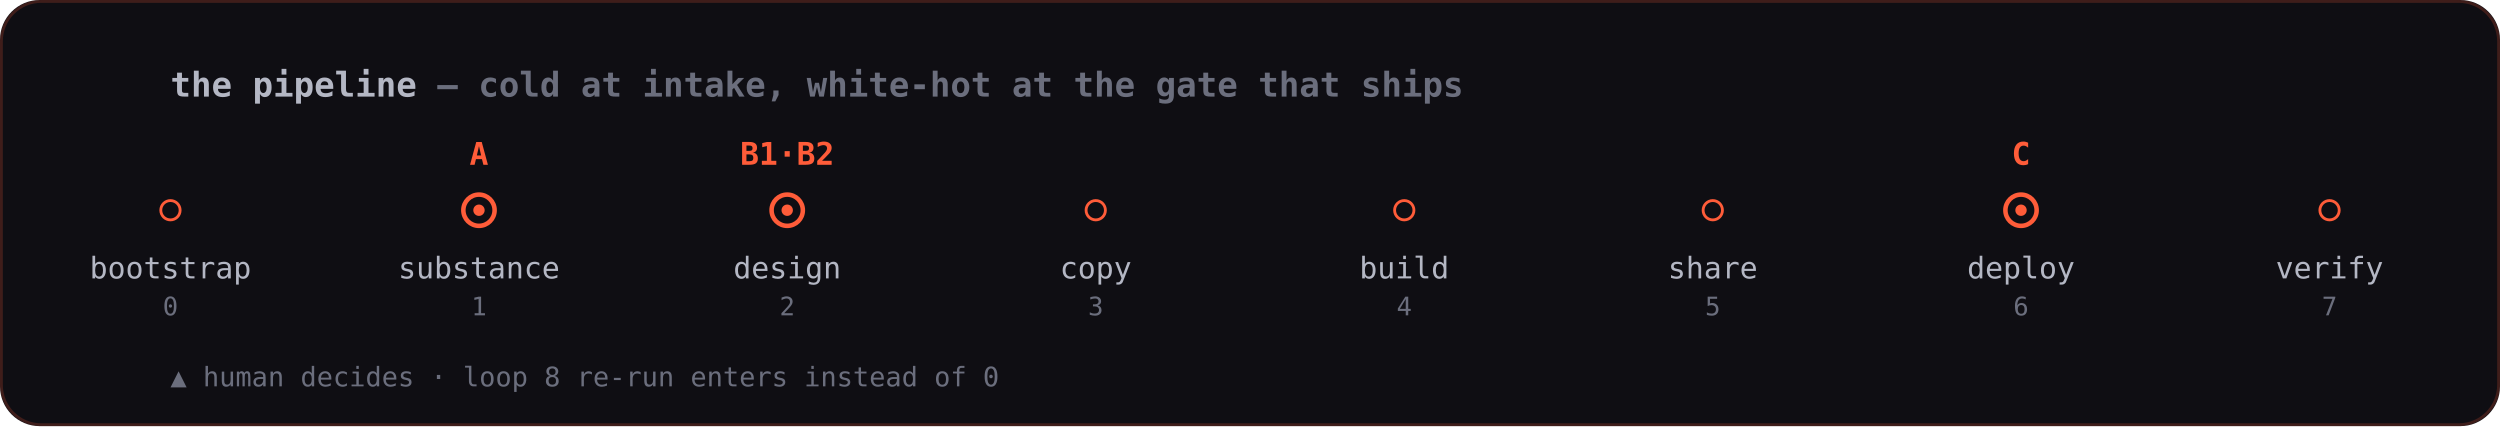
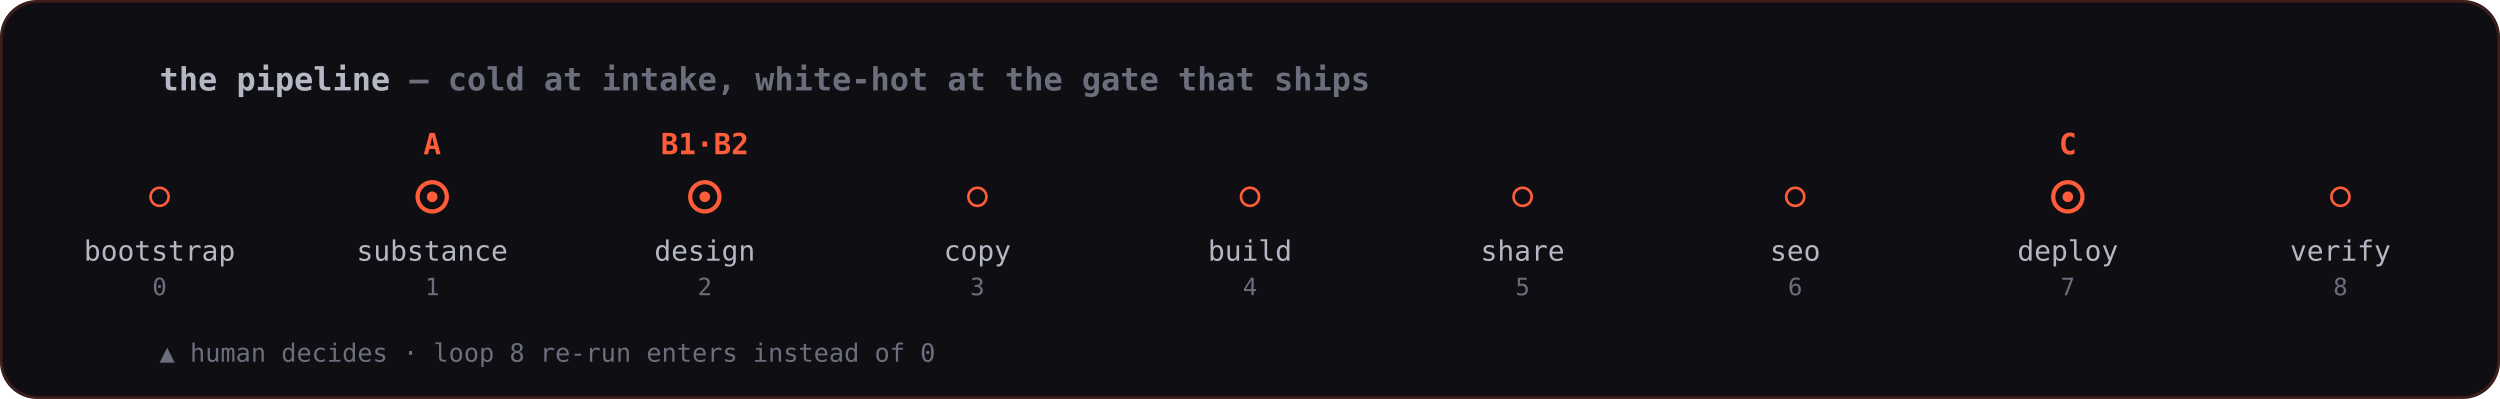
- <svg xmlns="http://www.w3.org/2000/svg" width="880" height="150" viewBox="0 0 880 150" role="img" aria-label="The pipeline: eight loops from bootstrap to verify, heating left to right. Human gates at A after substance, B1 and B2 during design, and C before deploy.">
+ <svg xmlns="http://www.w3.org/2000/svg" width="940" height="150" viewBox="0 0 940 150" role="img" aria-label="The pipeline: nine loops from bootstrap to verify, heating left to right. Human gates at A after substance, B1 and B2 during design, and C before deploy.">
  <defs>
    <linearGradient id="fil" x1="0" x2="1">
      <stop offset="0.000" stop-color="#FF5C39" stop-opacity="0.22" />
-       <stop offset="0.143" stop-color="#FF5C39" stop-opacity="0.33" />
-       <stop offset="0.286" stop-color="#FF5C39" stop-opacity="0.44" />
-       <stop offset="0.429" stop-color="#FF5C39" stop-opacity="0.55" />
-       <stop offset="0.571" stop-color="#FF5C39" stop-opacity="0.67" />
-       <stop offset="0.714" stop-color="#FF5C39" stop-opacity="0.78" />
-       <stop offset="0.857" stop-color="#FF5C39" stop-opacity="0.89" />
+       <stop offset="0.125" stop-color="#FF5C39" stop-opacity="0.32" />
+       <stop offset="0.250" stop-color="#FF5C39" stop-opacity="0.42" />
+       <stop offset="0.375" stop-color="#FF5C39" stop-opacity="0.51" />
+       <stop offset="0.500" stop-color="#FF5C39" stop-opacity="0.61" />
+       <stop offset="0.625" stop-color="#FF5C39" stop-opacity="0.71" />
+       <stop offset="0.750" stop-color="#FF5C39" stop-opacity="0.80" />
+       <stop offset="0.875" stop-color="#FF5C39" stop-opacity="0.90" />
      <stop offset="1.000" stop-color="#FF5C39" stop-opacity="1.00" />
    </linearGradient>
  </defs>
-   <rect width="880" height="150" rx="14" fill="#0F0E13" />
-   <rect x=".5" y=".5" width="879" height="149" rx="14" fill="none" stroke="#FF5C39" stroke-opacity=".2" />
+   <rect width="940" height="150" rx="14" fill="#0F0E13" />
+   <rect x=".5" y=".5" width="939" height="149" rx="14" fill="none" stroke="#FF5C39" stroke-opacity=".2" />
  <text x="60" y="34" font-family="SFMono-Regular, Menlo, Consolas, monospace" font-size="12" font-weight="600" fill="#B4B7C4">the pipeline <tspan fill="#6B6E7D">— cold at intake, white-hot at the gate that ships</tspan>
  </text>
-   <line x1="60" y1="74" x2="820" y2="74" stroke="url(#fil)" stroke-width="2.2" stroke-linecap="round" />
+   <line x1="60" y1="74" x2="880" y2="74" stroke="url(#fil)" stroke-width="2.2" stroke-linecap="round" />
  <circle cx="60.0" cy="74" r="3.4" fill="#0F0E13" stroke="#FF5C39" stroke-width="1" />
  <text x="60.0" y="98" text-anchor="middle" font-family="SFMono-Regular, Menlo, Consolas, monospace" font-size="10.5" fill="#B4B7C4">bootstrap</text>
  <text x="60.0" y="111" text-anchor="middle" font-family="SFMono-Regular, Menlo, Consolas, monospace" font-size="9" fill="#6B6E7D">0</text>
-   <circle cx="168.6" cy="74" r="5.5" fill="#0F0E13" stroke="#FF5C39" stroke-width="1.6" />
-   <circle cx="168.6" cy="74" r="2" fill="#FF5C39" />
-   <text x="168.6" y="58" text-anchor="middle" font-family="SFMono-Regular, Menlo, Consolas, monospace" font-size="11" font-weight="700" fill="#FF5C39">A</text>
-   <text x="168.6" y="98" text-anchor="middle" font-family="SFMono-Regular, Menlo, Consolas, monospace" font-size="10.5" fill="#B4B7C4">substance</text>
-   <text x="168.6" y="111" text-anchor="middle" font-family="SFMono-Regular, Menlo, Consolas, monospace" font-size="9" fill="#6B6E7D">1</text>
-   <circle cx="277.1" cy="74" r="5.5" fill="#0F0E13" stroke="#FF5C39" stroke-width="1.6" />
-   <circle cx="277.1" cy="74" r="2" fill="#FF5C39" />
-   <text x="277.1" y="58" text-anchor="middle" font-family="SFMono-Regular, Menlo, Consolas, monospace" font-size="11" font-weight="700" fill="#FF5C39">B1·B2</text>
-   <text x="277.1" y="98" text-anchor="middle" font-family="SFMono-Regular, Menlo, Consolas, monospace" font-size="10.5" fill="#B4B7C4">design</text>
-   <text x="277.1" y="111" text-anchor="middle" font-family="SFMono-Regular, Menlo, Consolas, monospace" font-size="9" fill="#6B6E7D">2</text>
-   <circle cx="385.7" cy="74" r="3.4" fill="#0F0E13" stroke="#FF5C39" stroke-width="1" />
-   <text x="385.7" y="98" text-anchor="middle" font-family="SFMono-Regular, Menlo, Consolas, monospace" font-size="10.5" fill="#B4B7C4">copy</text>
-   <text x="385.7" y="111" text-anchor="middle" font-family="SFMono-Regular, Menlo, Consolas, monospace" font-size="9" fill="#6B6E7D">3</text>
-   <circle cx="494.3" cy="74" r="3.4" fill="#0F0E13" stroke="#FF5C39" stroke-width="1" />
-   <text x="494.3" y="98" text-anchor="middle" font-family="SFMono-Regular, Menlo, Consolas, monospace" font-size="10.5" fill="#B4B7C4">build</text>
-   <text x="494.3" y="111" text-anchor="middle" font-family="SFMono-Regular, Menlo, Consolas, monospace" font-size="9" fill="#6B6E7D">4</text>
-   <circle cx="602.9" cy="74" r="3.4" fill="#0F0E13" stroke="#FF5C39" stroke-width="1" />
-   <text x="602.9" y="98" text-anchor="middle" font-family="SFMono-Regular, Menlo, Consolas, monospace" font-size="10.5" fill="#B4B7C4">share</text>
-   <text x="602.9" y="111" text-anchor="middle" font-family="SFMono-Regular, Menlo, Consolas, monospace" font-size="9" fill="#6B6E7D">5</text>
-   <circle cx="711.4" cy="74" r="5.5" fill="#0F0E13" stroke="#FF5C39" stroke-width="1.6" />
-   <circle cx="711.4" cy="74" r="2" fill="#FF5C39" />
-   <text x="711.4" y="58" text-anchor="middle" font-family="SFMono-Regular, Menlo, Consolas, monospace" font-size="11" font-weight="700" fill="#FF5C39">C</text>
-   <text x="711.4" y="98" text-anchor="middle" font-family="SFMono-Regular, Menlo, Consolas, monospace" font-size="10.5" fill="#B4B7C4">deploy</text>
-   <text x="711.4" y="111" text-anchor="middle" font-family="SFMono-Regular, Menlo, Consolas, monospace" font-size="9" fill="#6B6E7D">6</text>
-   <circle cx="820.0" cy="74" r="3.4" fill="#0F0E13" stroke="#FF5C39" stroke-width="1" />
-   <text x="820.0" y="98" text-anchor="middle" font-family="SFMono-Regular, Menlo, Consolas, monospace" font-size="10.5" fill="#B4B7C4">verify</text>
-   <text x="820.0" y="111" text-anchor="middle" font-family="SFMono-Regular, Menlo, Consolas, monospace" font-size="9" fill="#6B6E7D">7</text>
+   <circle cx="162.5" cy="74" r="5.5" fill="#0F0E13" stroke="#FF5C39" stroke-width="1.6" />
+   <circle cx="162.5" cy="74" r="2" fill="#FF5C39" />
+   <text x="162.5" y="58" text-anchor="middle" font-family="SFMono-Regular, Menlo, Consolas, monospace" font-size="11" font-weight="700" fill="#FF5C39">A</text>
+   <text x="162.5" y="98" text-anchor="middle" font-family="SFMono-Regular, Menlo, Consolas, monospace" font-size="10.5" fill="#B4B7C4">substance</text>
+   <text x="162.5" y="111" text-anchor="middle" font-family="SFMono-Regular, Menlo, Consolas, monospace" font-size="9" fill="#6B6E7D">1</text>
+   <circle cx="265.0" cy="74" r="5.5" fill="#0F0E13" stroke="#FF5C39" stroke-width="1.6" />
+   <circle cx="265.0" cy="74" r="2" fill="#FF5C39" />
+   <text x="265.0" y="58" text-anchor="middle" font-family="SFMono-Regular, Menlo, Consolas, monospace" font-size="11" font-weight="700" fill="#FF5C39">B1·B2</text>
+   <text x="265.0" y="98" text-anchor="middle" font-family="SFMono-Regular, Menlo, Consolas, monospace" font-size="10.5" fill="#B4B7C4">design</text>
+   <text x="265.0" y="111" text-anchor="middle" font-family="SFMono-Regular, Menlo, Consolas, monospace" font-size="9" fill="#6B6E7D">2</text>
+   <circle cx="367.5" cy="74" r="3.4" fill="#0F0E13" stroke="#FF5C39" stroke-width="1" />
+   <text x="367.5" y="98" text-anchor="middle" font-family="SFMono-Regular, Menlo, Consolas, monospace" font-size="10.5" fill="#B4B7C4">copy</text>
+   <text x="367.5" y="111" text-anchor="middle" font-family="SFMono-Regular, Menlo, Consolas, monospace" font-size="9" fill="#6B6E7D">3</text>
+   <circle cx="470.0" cy="74" r="3.4" fill="#0F0E13" stroke="#FF5C39" stroke-width="1" />
+   <text x="470.0" y="98" text-anchor="middle" font-family="SFMono-Regular, Menlo, Consolas, monospace" font-size="10.5" fill="#B4B7C4">build</text>
+   <text x="470.0" y="111" text-anchor="middle" font-family="SFMono-Regular, Menlo, Consolas, monospace" font-size="9" fill="#6B6E7D">4</text>
+   <circle cx="572.5" cy="74" r="3.4" fill="#0F0E13" stroke="#FF5C39" stroke-width="1" />
+   <text x="572.5" y="98" text-anchor="middle" font-family="SFMono-Regular, Menlo, Consolas, monospace" font-size="10.5" fill="#B4B7C4">share</text>
+   <text x="572.5" y="111" text-anchor="middle" font-family="SFMono-Regular, Menlo, Consolas, monospace" font-size="9" fill="#6B6E7D">5</text>
+   <circle cx="675.0" cy="74" r="3.4" fill="#0F0E13" stroke="#FF5C39" stroke-width="1" />
+   <text x="675.0" y="98" text-anchor="middle" font-family="SFMono-Regular, Menlo, Consolas, monospace" font-size="10.5" fill="#B4B7C4">seo</text>
+   <text x="675.0" y="111" text-anchor="middle" font-family="SFMono-Regular, Menlo, Consolas, monospace" font-size="9" fill="#6B6E7D">6</text>
+   <circle cx="777.5" cy="74" r="5.5" fill="#0F0E13" stroke="#FF5C39" stroke-width="1.6" />
+   <circle cx="777.5" cy="74" r="2" fill="#FF5C39" />
+   <text x="777.5" y="58" text-anchor="middle" font-family="SFMono-Regular, Menlo, Consolas, monospace" font-size="11" font-weight="700" fill="#FF5C39">C</text>
+   <text x="777.5" y="98" text-anchor="middle" font-family="SFMono-Regular, Menlo, Consolas, monospace" font-size="10.5" fill="#B4B7C4">deploy</text>
+   <text x="777.5" y="111" text-anchor="middle" font-family="SFMono-Regular, Menlo, Consolas, monospace" font-size="9" fill="#6B6E7D">7</text>
+   <circle cx="880.0" cy="74" r="3.4" fill="#0F0E13" stroke="#FF5C39" stroke-width="1" />
+   <text x="880.0" y="98" text-anchor="middle" font-family="SFMono-Regular, Menlo, Consolas, monospace" font-size="10.5" fill="#B4B7C4">verify</text>
+   <text x="880.0" y="111" text-anchor="middle" font-family="SFMono-Regular, Menlo, Consolas, monospace" font-size="9" fill="#6B6E7D">8</text>
  <text x="60" y="136" font-family="SFMono-Regular, Menlo, Consolas, monospace" font-size="9.5" fill="#6B6E7D">▲ human decides · loop 8 re-run enters instead of 0</text>
</svg>
